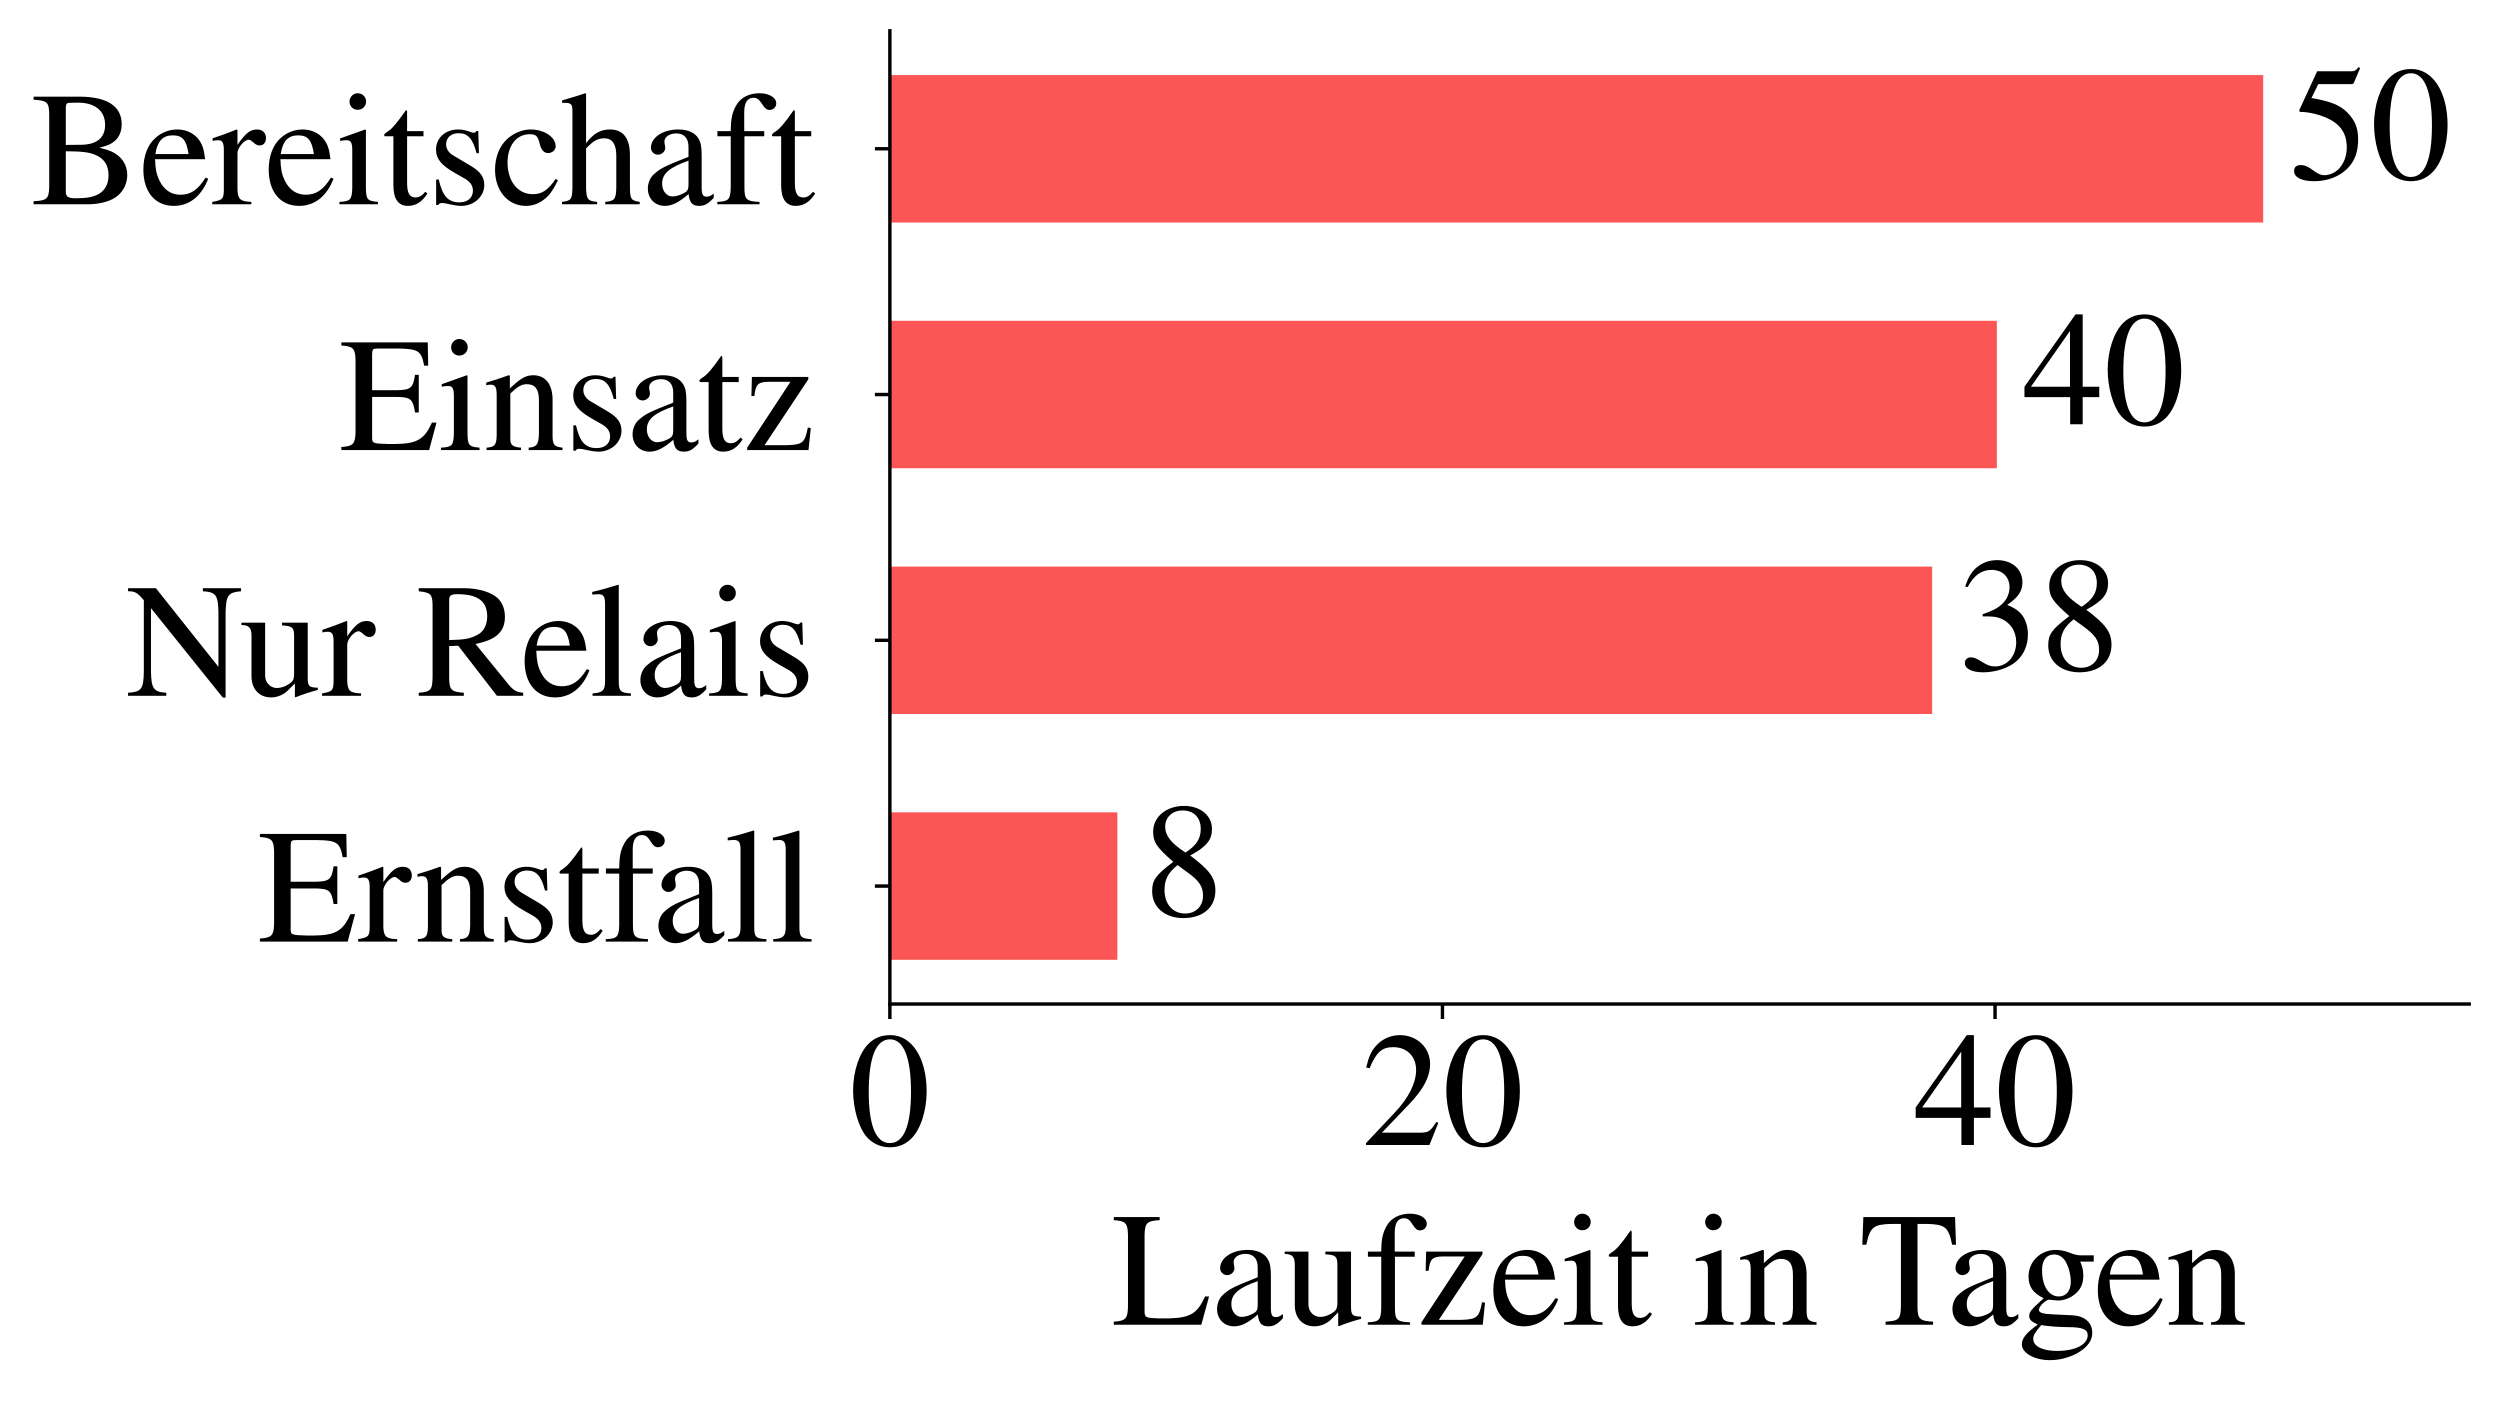
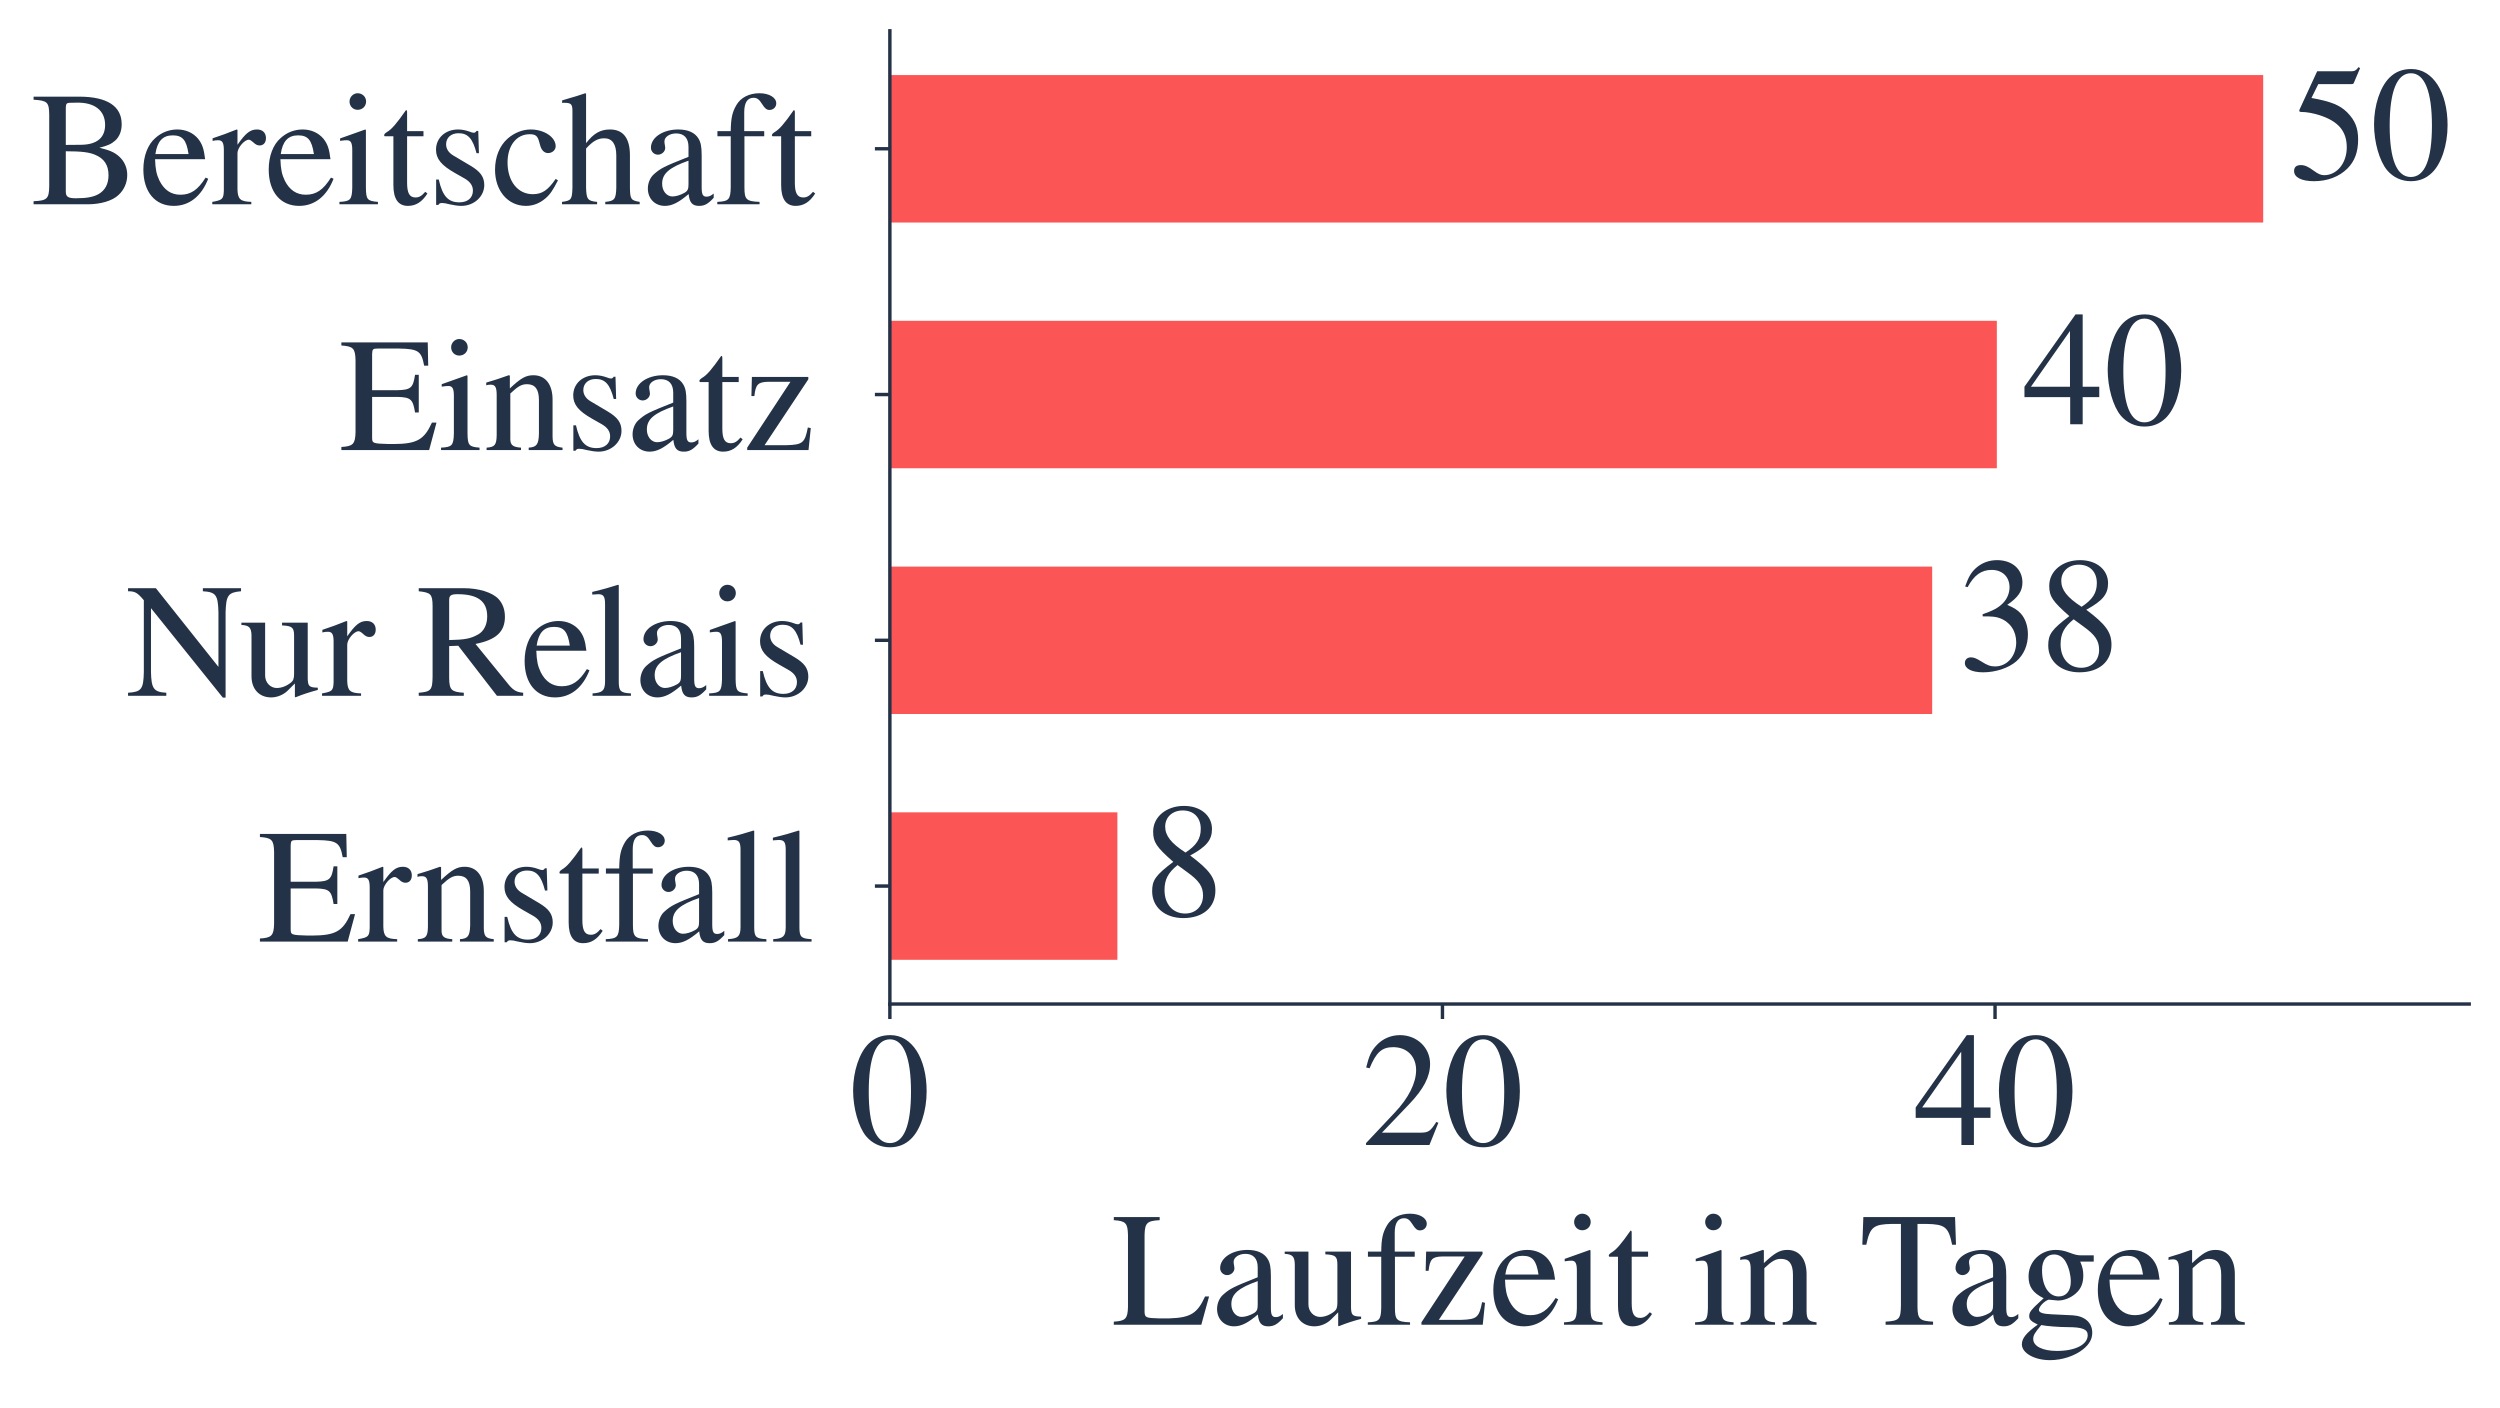
<svg xmlns="http://www.w3.org/2000/svg" xmlns:xlink="http://www.w3.org/1999/xlink" width="584.311pt" height="328.867pt" viewBox="0 0 584.311 328.867" version="1.1">
  <defs>
    <style type="text/css">*{stroke-linejoin: round; stroke-linecap: butt}</style>
  </defs>
  <g id="figure_1">
    <g id="patch_1">
      <path d="M 0 328.867  L 584.311 328.867  L 584.311 0  L 0 0  L 0 328.867  z " style="fill: none" />
    </g>
    <g id="axes_1">
      <g id="patch_2">
        <path d="M 207.985 234.667  L 577.111 234.667  L 577.111 7.2  L 207.985 7.2  L 207.985 234.667  z " style="fill: none" />
      </g>
      <g id="patch_3">
-         <path d="M 207.985 17.539  L 528.964 17.539  L 528.964 52.004  L 207.985 52.004  z " clip-path="url(#p3a73454933)" style="fill: #fc5555" />
+         <path d="M 207.985 17.539  L 528.964 17.539  L 528.964 52.004  L 207.985 52.004  z " clip-path="url(#p58ca6a8c65)" style="fill: #fc5555" />
      </g>
      <g id="patch_4">
-         <path d="M 207.985 74.981  L 466.711 74.981  L 466.711 109.445  L 207.985 109.445  z " clip-path="url(#p3a73454933)" style="fill: #fc5555" />
+         <path d="M 207.985 74.981  L 466.711 74.981  L 466.711 109.445  L 207.985 109.445  z " clip-path="url(#p58ca6a8c65)" style="fill: #fc5555" />
      </g>
      <g id="patch_5">
-         <path d="M 207.985 132.422  L 451.596 132.422  L 451.596 166.886  L 207.985 166.886  z " clip-path="url(#p3a73454933)" style="fill: #fc5555" />
+         <path d="M 207.985 132.422  L 451.596 132.422  L 451.596 166.886  L 207.985 166.886  z " clip-path="url(#p58ca6a8c65)" style="fill: #fc5555" />
      </g>
      <g id="patch_6">
-         <path d="M 207.985 189.863  L 261.159 189.863  L 261.159 224.327  L 207.985 224.327  z " clip-path="url(#p3a73454933)" style="fill: #fc5555" />
+         <path d="M 207.985 189.863  L 261.159 189.863  L 261.159 224.327  L 207.985 224.327  z " clip-path="url(#p58ca6a8c65)" style="fill: #fc5555" />
      </g>
      <g id="matplotlib.axis_1">
        <g id="xtick_1">
          <g id="line2d_1">
            <defs>
-               <path id="m38cc71006b" d="M 0 0  L 0 3.5  " style="stroke: #000000; stroke-width: 0.8" />
+               <path id="m59282580ae" d="M 0 0  L 0 3.5  " style="stroke: #243247; stroke-width: 0.8" />
            </defs>
            <g>
-               <use xlink:href="#m38cc71006b" x="207.985" y="234.667" style="stroke: #000000; stroke-width: 0.8" />
+               <use xlink:href="#m59282580ae" x="207.985" y="234.667" style="fill: #243247; stroke: #243247; stroke-width: 0.8" />
            </g>
          </g>
          <g id="text_1">
-             <text style="font-size: 38px; font-family: 'Libertinus Serif', 'Nimbus Roman'; text-anchor: middle" x="207.985" y="267.621" transform="rotate(-0 207.9847 267.6209)">0</text>
+             <text style="font-size: 38px; font-family: 'Libertinus Serif', 'Nimbus Roman'; text-anchor: middle; fill: #243247" x="207.985" y="267.621" transform="rotate(-0 207.9847 267.6209)">0</text>
          </g>
        </g>
        <g id="xtick_2">
          <g id="line2d_2">
            <g>
-               <use xlink:href="#m38cc71006b" x="337.137" y="234.667" style="stroke: #000000; stroke-width: 0.8" />
+               <use xlink:href="#m59282580ae" x="337.137" y="234.667" style="fill: #243247; stroke: #243247; stroke-width: 0.8" />
            </g>
          </g>
          <g id="text_2">
-             <text style="font-size: 38px; font-family: 'Libertinus Serif', 'Nimbus Roman'; text-anchor: middle" x="337.137" y="267.621" transform="rotate(-0 337.1369 267.6209)">20</text>
+             <text style="font-size: 38px; font-family: 'Libertinus Serif', 'Nimbus Roman'; text-anchor: middle; fill: #243247" x="337.137" y="267.621" transform="rotate(-0 337.1369 267.6209)">20</text>
          </g>
        </g>
        <g id="xtick_3">
          <g id="line2d_3">
            <g>
-               <use xlink:href="#m38cc71006b" x="466.289" y="234.667" style="stroke: #000000; stroke-width: 0.8" />
+               <use xlink:href="#m59282580ae" x="466.289" y="234.667" style="fill: #243247; stroke: #243247; stroke-width: 0.8" />
            </g>
          </g>
          <g id="text_3">
-             <text style="font-size: 38px; font-family: 'Libertinus Serif', 'Nimbus Roman'; text-anchor: middle" x="466.289" y="267.621" transform="rotate(-0 466.2891 267.6209)">40</text>
+             <text style="font-size: 38px; font-family: 'Libertinus Serif', 'Nimbus Roman'; text-anchor: middle; fill: #243247" x="466.289" y="267.621" transform="rotate(-0 466.2891 267.6209)">40</text>
          </g>
        </g>
        <g id="text_4">
-           <text style="font-size: 38px; font-family: 'Libertinus Serif', 'Nimbus Roman'; text-anchor: middle" x="392.548" y="309.621" transform="rotate(-0 392.5477 309.6209)">Laufzeit in Tagen</text>
+           <text style="font-size: 38px; font-family: 'Libertinus Serif', 'Nimbus Roman'; text-anchor: middle; fill: #243247" x="392.548" y="309.621" transform="rotate(-0 392.5477 309.6209)">Laufzeit in Tagen</text>
        </g>
      </g>
      <g id="matplotlib.axis_2">
        <g id="ytick_1">
          <g id="line2d_4">
            <defs>
-               <path id="m62401d4dce" d="M 0 0  L -3.5 0  " style="stroke: #000000; stroke-width: 0.8" />
+               <path id="ma004fb84d4" d="M 0 0  L -3.5 0  " style="stroke: #243247; stroke-width: 0.8" />
            </defs>
            <g>
-               <use xlink:href="#m62401d4dce" x="207.985" y="34.772" style="stroke: #000000; stroke-width: 0.8" />
+               <use xlink:href="#ma004fb84d4" x="207.985" y="34.772" style="fill: #243247; stroke: #243247; stroke-width: 0.8" />
            </g>
          </g>
          <g id="text_5">
-             <text style="font-size: 38px; font-family: 'Libertinus Serif', 'Nimbus Roman'; text-anchor: end" x="190.485" y="47.749" transform="rotate(-0 190.4847 47.74874)">Bereitschaft</text>
+             <text style="font-size: 38px; font-family: 'Libertinus Serif', 'Nimbus Roman'; text-anchor: end; fill: #243247" x="190.485" y="47.749" transform="rotate(-0 190.4847 47.74874)">Bereitschaft</text>
          </g>
        </g>
        <g id="ytick_2">
          <g id="line2d_5">
            <g>
-               <use xlink:href="#m62401d4dce" x="207.985" y="92.213" style="stroke: #000000; stroke-width: 0.8" />
+               <use xlink:href="#ma004fb84d4" x="207.985" y="92.213" style="fill: #243247; stroke: #243247; stroke-width: 0.8" />
            </g>
          </g>
          <g id="text_6">
-             <text style="font-size: 38px; font-family: 'Libertinus Serif', 'Nimbus Roman'; text-anchor: end" x="190.485" y="105.19" transform="rotate(-0 190.4847 105.1899)">Einsatz</text>
+             <text style="font-size: 38px; font-family: 'Libertinus Serif', 'Nimbus Roman'; text-anchor: end; fill: #243247" x="190.485" y="105.19" transform="rotate(-0 190.4847 105.1899)">Einsatz</text>
          </g>
        </g>
        <g id="ytick_3">
          <g id="line2d_6">
            <g>
-               <use xlink:href="#m62401d4dce" x="207.985" y="149.654" style="stroke: #000000; stroke-width: 0.8" />
+               <use xlink:href="#ma004fb84d4" x="207.985" y="149.654" style="fill: #243247; stroke: #243247; stroke-width: 0.8" />
            </g>
          </g>
          <g id="text_7">
-             <text style="font-size: 38px; font-family: 'Libertinus Serif', 'Nimbus Roman'; text-anchor: end" x="190.485" y="162.631" transform="rotate(-0 190.4847 162.631)">Nur Relais</text>
+             <text style="font-size: 38px; font-family: 'Libertinus Serif', 'Nimbus Roman'; text-anchor: end; fill: #243247" x="190.485" y="162.631" transform="rotate(-0 190.4847 162.631)">Nur Relais</text>
          </g>
        </g>
        <g id="ytick_4">
          <g id="line2d_7">
            <g>
-               <use xlink:href="#m62401d4dce" x="207.985" y="207.095" style="stroke: #000000; stroke-width: 0.8" />
+               <use xlink:href="#ma004fb84d4" x="207.985" y="207.095" style="fill: #243247; stroke: #243247; stroke-width: 0.8" />
            </g>
          </g>
          <g id="text_8">
-             <text style="font-size: 38px; font-family: 'Libertinus Serif', 'Nimbus Roman'; text-anchor: end" x="190.485" y="220.072" transform="rotate(-0 190.4847 220.0721)">Ernstfall</text>
+             <text style="font-size: 38px; font-family: 'Libertinus Serif', 'Nimbus Roman'; text-anchor: end; fill: #243247" x="190.485" y="220.072" transform="rotate(-0 190.4847 220.0721)">Ernstfall</text>
          </g>
        </g>
      </g>
      <g id="patch_7">
-         <path d="M 207.985 234.667  L 207.985 7.2  " style="fill: none; stroke: #000000; stroke-width: 0.8; stroke-linejoin: miter; stroke-linecap: square" />
+         <path d="M 207.985 234.667  L 207.985 7.2  " style="fill: none; stroke: #243247; stroke-width: 0.8; stroke-linejoin: miter; stroke-linecap: square" />
      </g>
      <g id="patch_8">
-         <path d="M 207.985 234.667  L 577.111 234.667  " style="fill: none; stroke: #000000; stroke-width: 0.8; stroke-linejoin: miter; stroke-linecap: square" />
+         <path d="M 207.985 234.667  L 577.111 234.667  " style="fill: none; stroke: #243247; stroke-width: 0.8; stroke-linejoin: miter; stroke-linecap: square" />
      </g>
      <g id="text_9">
-         <text style="font-size: 38px; font-family: 'Libertinus Serif', 'Nimbus Roman'; text-anchor: start" x="534.964" y="41.82" transform="rotate(-0 534.9638 41.82015)">50</text>
+         <text style="font-size: 38px; font-family: 'Libertinus Serif', 'Nimbus Roman'; text-anchor: start; fill: #243247" x="534.964" y="41.82" transform="rotate(-0 534.9638 41.82015)">50</text>
      </g>
      <g id="text_10">
-         <text style="font-size: 38px; font-family: 'Libertinus Serif', 'Nimbus Roman'; text-anchor: start" x="472.711" y="99.167" transform="rotate(-0 472.7113 99.16688)">40</text>
+         <text style="font-size: 38px; font-family: 'Libertinus Serif', 'Nimbus Roman'; text-anchor: start; fill: #243247" x="472.711" y="99.167" transform="rotate(-0 472.7113 99.16688)">40</text>
      </g>
      <g id="text_11">
-         <text style="font-size: 38px; font-family: 'Libertinus Serif', 'Nimbus Roman'; text-anchor: start" x="457.596" y="156.608" transform="rotate(-0 457.5955 156.608)">38</text>
+         <text style="font-size: 38px; font-family: 'Libertinus Serif', 'Nimbus Roman'; text-anchor: start; fill: #243247" x="457.596" y="156.608" transform="rotate(-0 457.5955 156.608)">38</text>
      </g>
      <g id="text_12">
-         <text style="font-size: 38px; font-family: 'Libertinus Serif', 'Nimbus Roman'; text-anchor: start" x="267.159" y="214.049" transform="rotate(-0 267.159 214.0491)">8</text>
+         <text style="font-size: 38px; font-family: 'Libertinus Serif', 'Nimbus Roman'; text-anchor: start; fill: #243247" x="267.159" y="214.049" transform="rotate(-0 267.159 214.0491)">8</text>
      </g>
    </g>
  </g>
  <defs>
-     <clipPath id="p3a73454933">
+     <clipPath id="p58ca6a8c65">
      <rect x="207.985" y="7.2" width="369.126" height="227.467" />
    </clipPath>
  </defs>
</svg>
